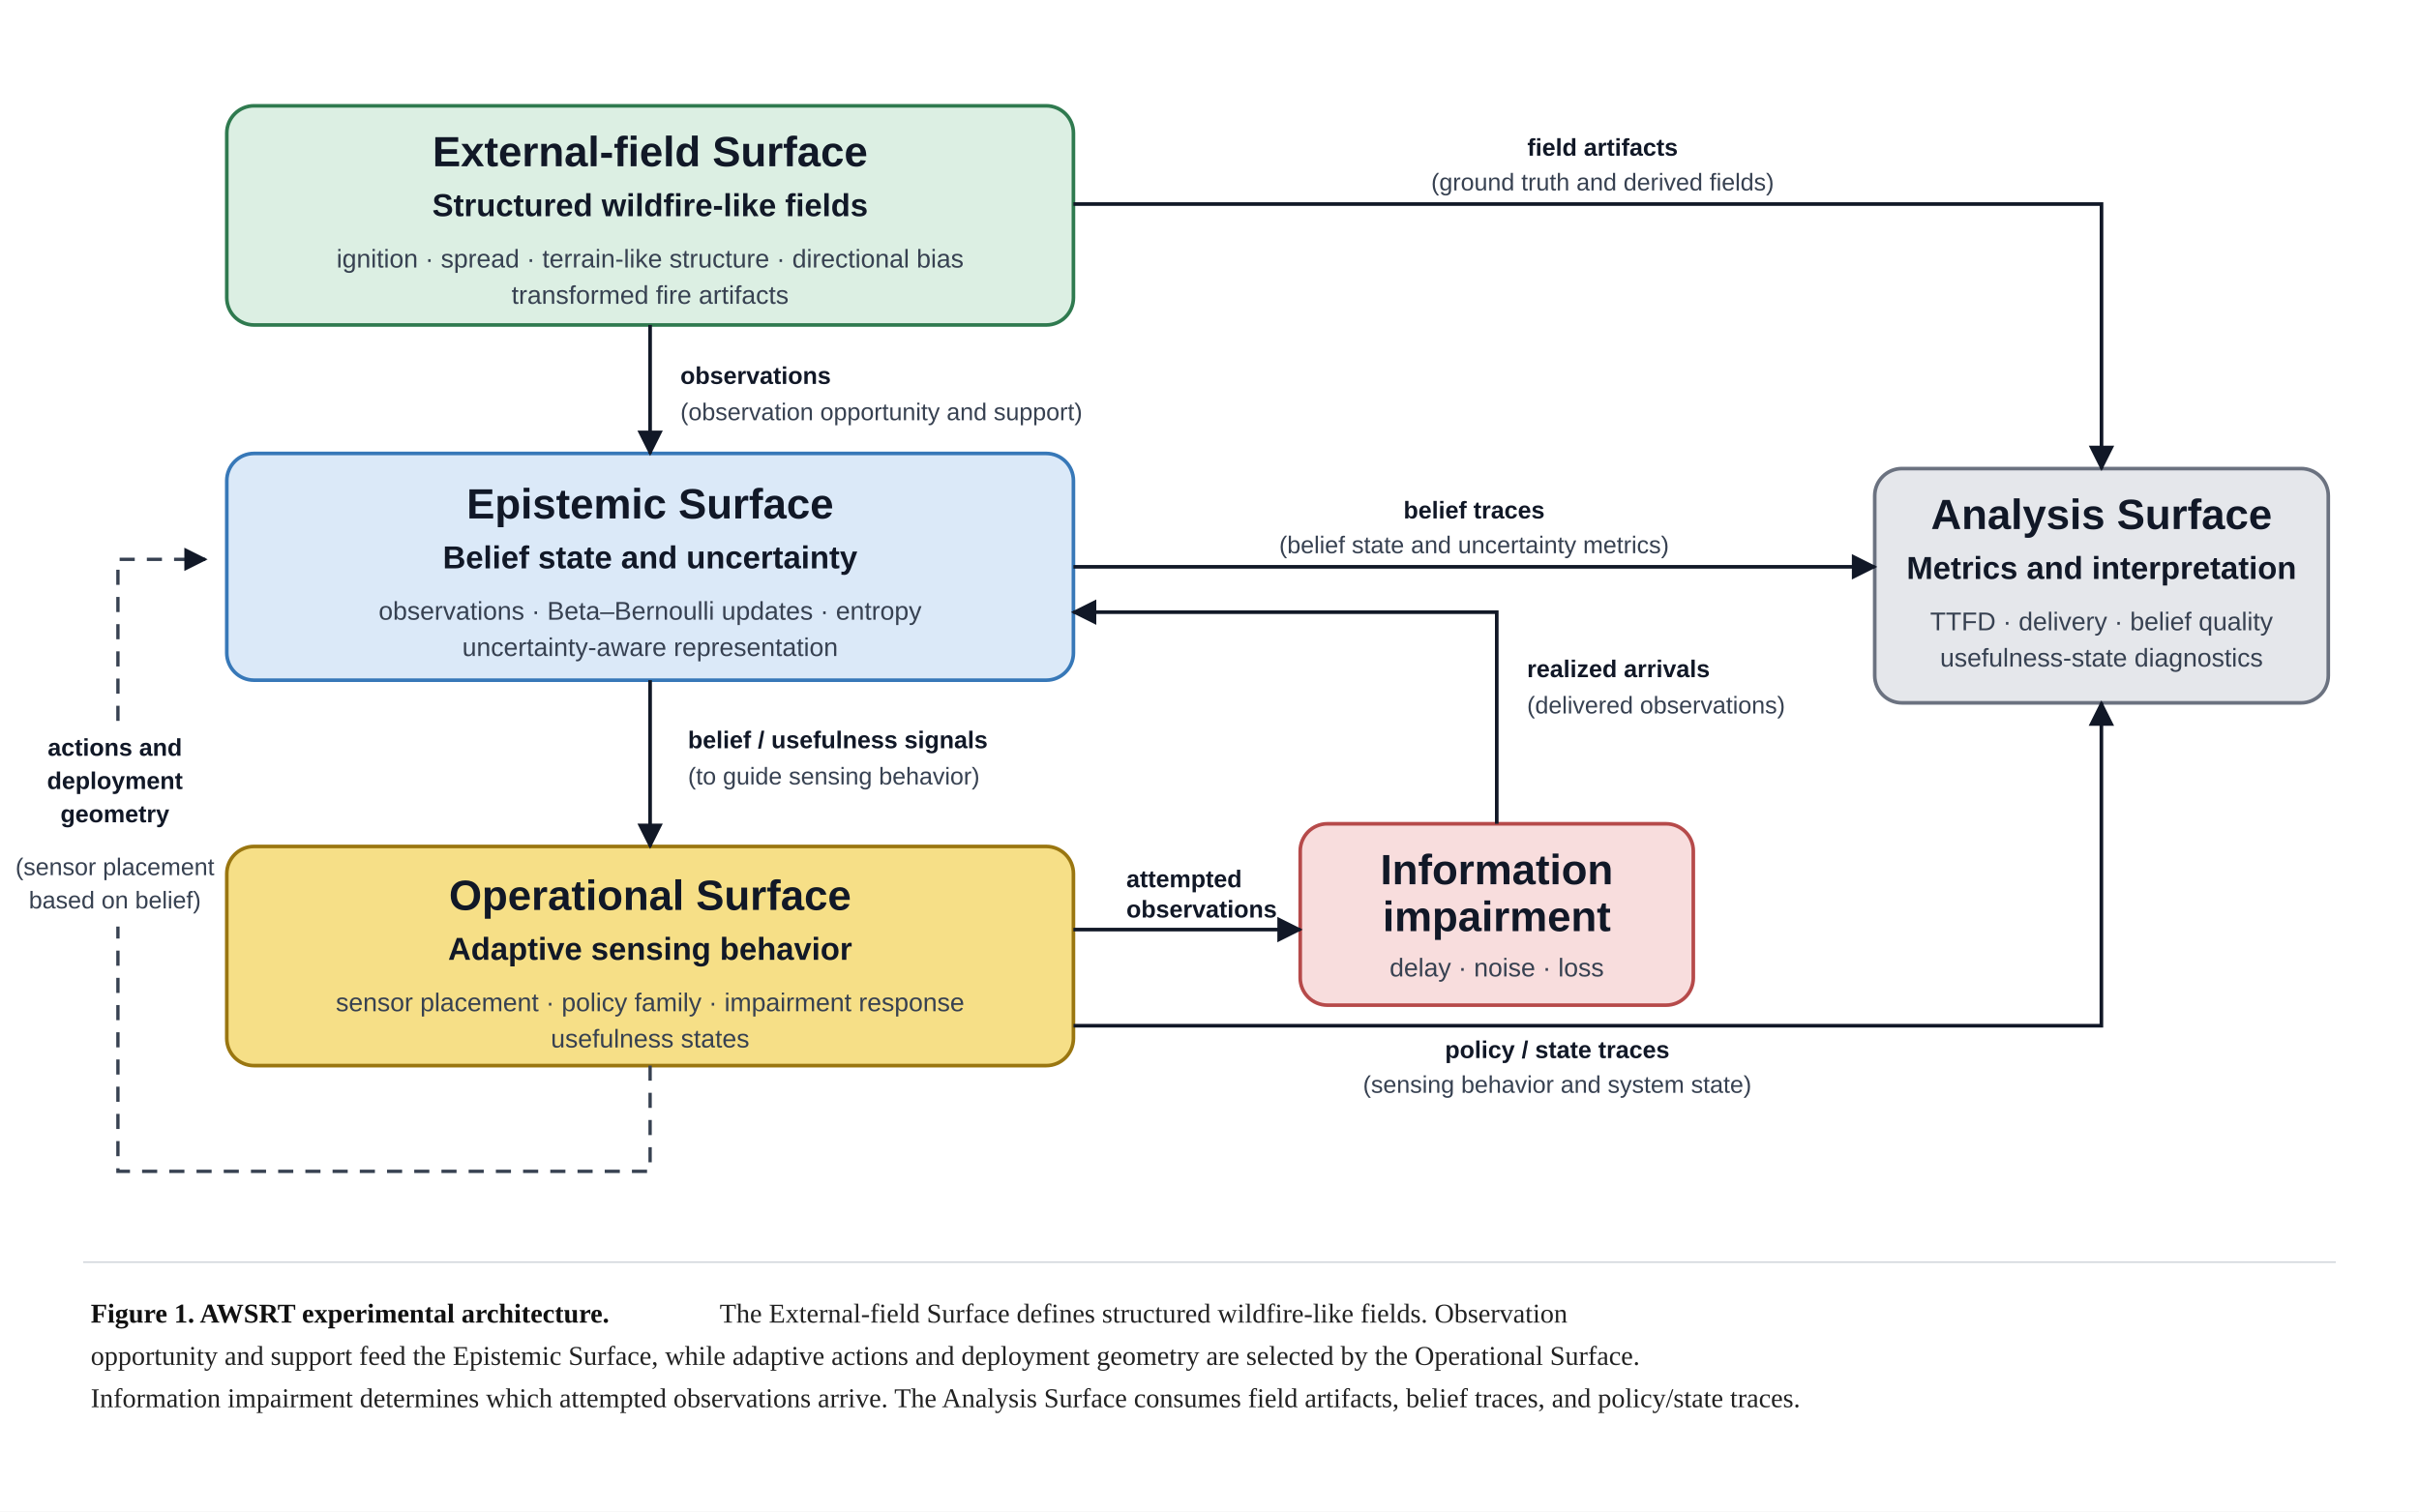
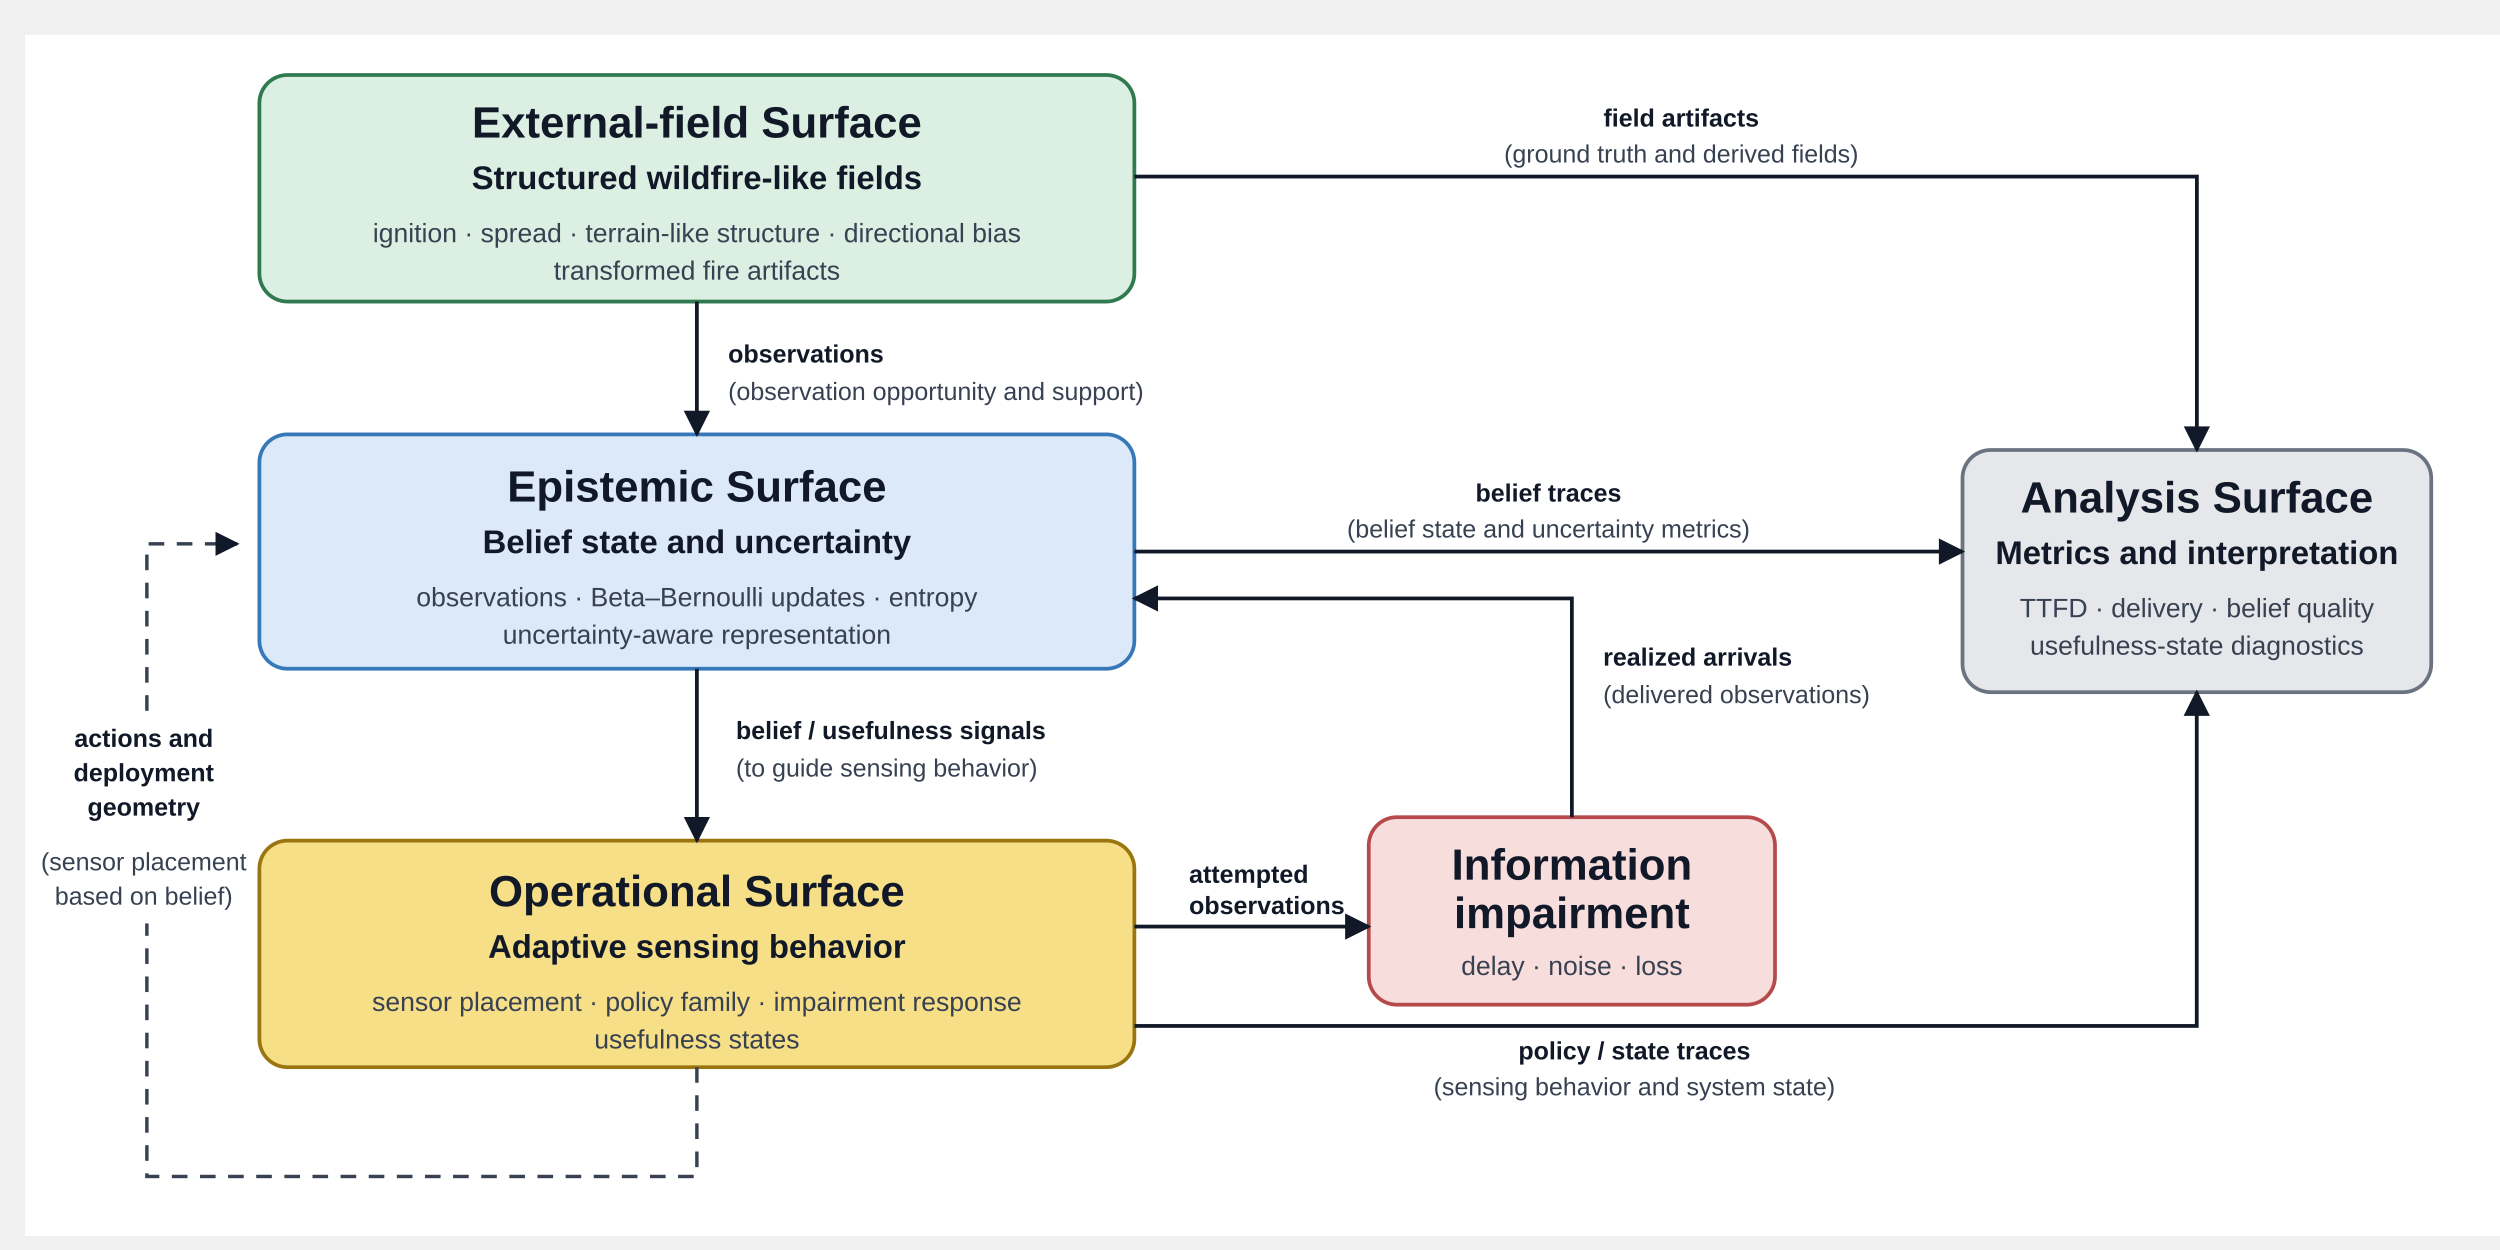
- <svg xmlns="http://www.w3.org/2000/svg" width="1600" height="1000" viewBox="0 0 1600 1000" version="1.1" id="svg43">
+ <svg xmlns="http://www.w3.org/2000/svg" width="1600" height="800" viewBox="0 0 1600 800" version="1.1" id="svg43">
  <defs id="defs1">
    <style id="style1">
      .box { stroke-width: 2.4; rx: 18; ry: 18; }
      .title { font-family: Arial, Helvetica, sans-serif; font-weight: 700; font-size: 28px; fill: #111827; }
      .subtitle { font-family: Arial, Helvetica, sans-serif; font-weight: 700; font-size: 21px; fill: #111827; }
      .body { font-family: Arial, Helvetica, sans-serif; font-size: 17px; fill: #374151; }
      .label { font-family: Arial, Helvetica, sans-serif; font-size: 16px; fill: #374151; }
      .labelb { font-family: Arial, Helvetica, sans-serif; font-weight: 700; font-size: 16px; fill: #111827; }
      .caption { font-family: Georgia, "Times New Roman", serif; font-size: 18px; fill: #222; }
      .captionb { font-family: Georgia, "Times New Roman", serif; font-size: 18px; font-weight: 700; fill: #111; }
      .arrow { stroke: #111827; stroke-width: 2.4; fill: none; marker-end: url(#arrow); }
      .dash { stroke: #374151; stroke-width: 2.2; fill: none; stroke-dasharray: 10 8; marker-end: url(#arrow); }
    </style>
    <marker id="arrow" viewBox="0 0 10 10" refX="9" refY="5" markerWidth="7" markerHeight="7" orient="auto-start-reverse">
-       <path d="M 0 0 L 10 5 L 0 10 z" fill="#111827" id="path1" />
+       <path d="M 0,0 10,5 0,10 Z" fill="#111827" id="path1" />
    </marker>
  </defs>
-   <rect x="0" y="0" width="1600" height="1000" fill="#ffffff" id="rect1" />
-   <rect class="box" x="150" y="70" width="560" height="145" fill="#dcefe3" stroke="#2f7a4f" id="rect2" />
-   <text class="title" x="430" y="110" text-anchor="middle" id="text2">External-field Surface</text>
-   <text class="subtitle" x="430" y="143" text-anchor="middle" id="text3">Structured wildfire-like fields</text>
-   <text class="body" x="430" y="177" text-anchor="middle" id="text4">ignition · spread · terrain-like structure · directional bias</text>
-   <text class="body" x="430" y="201" text-anchor="middle" id="text5">transformed fire artifacts</text>
-   <rect class="box" x="150" y="300" width="560" height="150" fill="#dbe9f8" stroke="#3778b8" id="rect5" />
-   <text class="title" x="430" y="343" text-anchor="middle" id="text6">Epistemic Surface</text>
-   <text class="subtitle" x="430" y="376" text-anchor="middle" id="text7">Belief state and uncertainty</text>
-   <text class="body" x="430" y="410" text-anchor="middle" id="text8">observations · Beta–Bernoulli updates · entropy</text>
-   <text class="body" x="430" y="434" text-anchor="middle" id="text9">uncertainty-aware representation</text>
-   <rect class="box" x="150" y="560" width="560" height="145" fill="#f6df87" stroke="#9a7610" id="rect9" />
-   <text class="title" x="430" y="602" text-anchor="middle" id="text10">Operational Surface</text>
-   <text class="subtitle" x="430" y="635" text-anchor="middle" id="text11">Adaptive sensing behavior</text>
-   <text class="body" x="430" y="669" text-anchor="middle" id="text12">sensor placement · policy family · impairment response</text>
-   <text class="body" x="430" y="693" text-anchor="middle" id="text13">usefulness states</text>
-   <rect class="box" x="860" y="545" width="260" height="120" fill="#f8dddd" stroke="#b64a4a" id="rect13" />
-   <text class="title" x="990" y="585" text-anchor="middle" id="text14">Information</text>
-   <text class="title" x="990" y="616" text-anchor="middle" id="text15">impairment</text>
-   <text class="body" x="990" y="646" text-anchor="middle" id="text16">delay · noise · loss</text>
-   <rect class="box" x="1240" y="310" width="300" height="155" fill="#e5e7eb" stroke="#6b7280" id="rect16" />
-   <text class="title" x="1390" y="350" text-anchor="middle" id="text17">Analysis Surface</text>
-   <text class="subtitle" x="1390" y="383" text-anchor="middle" id="text18">Metrics and interpretation</text>
-   <text class="body" x="1390" y="417" text-anchor="middle" id="text19">TTFD · delivery · belief quality</text>
-   <text class="body" x="1390" y="441" text-anchor="middle" id="text20">usefulness-state diagnostics</text>
-   <path class="arrow" d="M430 215 L430 300" id="path20" />
-   <text class="labelb" x="450" y="254" id="text21">observations</text>
-   <text class="label" x="450" y="278" id="text22">(observation opportunity and support)</text>
-   <path class="arrow" d="M430 450 L430 560" id="path22" />
-   <text class="labelb" x="455" y="495" id="text23">belief / usefulness signals</text>
-   <text class="label" x="455" y="519" id="text24">(to guide sensing behavior)</text>
-   <path class="arrow" d="M710 615 L860 615" id="path24" />
-   <text class="labelb" x="745" y="587" id="text25">attempted</text>
-   <text class="labelb" x="745" y="607" id="text26">observations</text>
-   <path class="arrow" d="M990 545 L990 405 L710 405" id="path26" />
-   <text class="labelb" x="1010" y="448" id="text27">realized arrivals</text>
-   <text class="label" x="1010" y="472" id="text28">(delivered observations)</text>
-   <path class="dash" d="m 430.001,704.964 v 69.981 H 78.001 V 370.053 h 57.791" id="path28" />
-   <rect style="opacity:1;fill:#ffffff;fill-opacity:1;stroke:none;stroke-width:0.906;stroke-linecap:round;stroke-linejoin:round;stroke-miterlimit:7.4;stroke-dasharray:2.719, 2.719;stroke-opacity:0.75" id="rect43" width="138" height="133.432" x="7" y="479.568" />
-   <text class="labelb" x="76" y="500" text-anchor="middle" id="text29">actions and</text>
-   <text class="labelb" x="76" y="522" text-anchor="middle" id="text30">deployment</text>
-   <text class="labelb" x="76" y="544" text-anchor="middle" id="text31">geometry</text>
-   <text class="label" x="76" y="579" text-anchor="middle" id="text32">(sensor placement</text>
-   <text class="label" x="76" y="601" text-anchor="middle" id="text33">based on belief)</text>
-   <path class="arrow" d="M710 135 L1390 135 L1390 310" id="path33" />
-   <text class="labelb" x="1060" y="103" text-anchor="middle" id="text34">field artifacts</text>
-   <text class="label" x="1060" y="126" text-anchor="middle" id="text35">(ground truth and derived fields)</text>
-   <path class="arrow" d="M710 375 L1240 375" id="path35" />
-   <text class="labelb" x="975" y="343" text-anchor="middle" id="text36">belief traces</text>
-   <text class="label" x="975" y="366" text-anchor="middle" id="text37">(belief state and uncertainty metrics)</text>
-   <path class="arrow" d="m 710.082,678.602 h 679.837 v -213.573" id="path37" />
-   <text class="labelb" x="1030" y="700" text-anchor="middle" id="text38">policy / state traces</text>
-   <text class="label" x="1030" y="723" text-anchor="middle" id="text39">(sensing behavior and system state)</text>
-   <line x1="55" y1="835" x2="1545" y2="835" stroke="#d1d5db" stroke-width="1" id="line39" />
-   <text class="captionb" x="60" y="875" id="text40">Figure 1. AWSRT experimental architecture.</text>
-   <text class="caption" x="476" y="875" id="text41">The External-field Surface defines structured wildfire-like fields. Observation</text>
-   <text class="caption" x="60" y="903" id="text42">opportunity and support feed the Epistemic Surface, while adaptive actions and deployment geometry are selected by the Operational Surface.</text>
-   <text class="caption" x="60" y="931" id="text43">Information impairment determines which attempted observations arrive. The Analysis Surface consumes field artifacts, belief traces, and policy/state traces.</text>
+   <rect x="16" y="22.194" width="1584" height="768.831" fill="#ffffff" id="rect1" style="stroke-width:0.872" />
+   <rect class="box" x="166" y="48" width="560" height="145" fill="#dcefe3" stroke="#2f7a4f" id="rect2" />
+   <text class="title" x="446" y="88" text-anchor="middle" id="text2">External-field Surface</text>
+   <text class="subtitle" x="446" y="121" text-anchor="middle" id="text3">Structured wildfire-like fields</text>
+   <text class="body" x="446" y="155" text-anchor="middle" id="text4">ignition · spread · terrain-like structure · directional bias</text>
+   <text class="body" x="446" y="179" text-anchor="middle" id="text5">transformed fire artifacts</text>
+   <rect class="box" x="166" y="278" width="560" height="150" fill="#dbe9f8" stroke="#3778b8" id="rect5" />
+   <text class="title" x="446" y="321" text-anchor="middle" id="text6">Epistemic Surface</text>
+   <text class="subtitle" x="446" y="354" text-anchor="middle" id="text7">Belief state and uncertainty</text>
+   <text class="body" x="446" y="388" text-anchor="middle" id="text8">observations · Beta–Bernoulli updates · entropy</text>
+   <text class="body" x="446" y="412" text-anchor="middle" id="text9">uncertainty-aware representation</text>
+   <rect class="box" x="166" y="538" width="560" height="145" fill="#f6df87" stroke="#9a7610" id="rect9" />
+   <text class="title" x="446" y="580" text-anchor="middle" id="text10">Operational Surface</text>
+   <text class="subtitle" x="446" y="613" text-anchor="middle" id="text11">Adaptive sensing behavior</text>
+   <text class="body" x="446" y="647" text-anchor="middle" id="text12">sensor placement · policy family · impairment response</text>
+   <text class="body" x="446" y="671" text-anchor="middle" id="text13">usefulness states</text>
+   <rect class="box" x="876" y="523" width="260" height="120" fill="#f8dddd" stroke="#b64a4a" id="rect13" />
+   <text class="title" x="1006" y="563" text-anchor="middle" id="text14">Information</text>
+   <text class="title" x="1006" y="594" text-anchor="middle" id="text15">impairment</text>
+   <text class="body" x="1006" y="624" text-anchor="middle" id="text16">delay · noise · loss</text>
+   <rect class="box" x="1256" y="288" width="300" height="155" fill="#e5e7eb" stroke="#6b7280" id="rect16" />
+   <text class="title" x="1406" y="328" text-anchor="middle" id="text17">Analysis Surface</text>
+   <text class="subtitle" x="1406" y="361" text-anchor="middle" id="text18">Metrics and interpretation</text>
+   <text class="body" x="1406" y="395" text-anchor="middle" id="text19">TTFD · delivery · belief quality</text>
+   <text class="body" x="1406" y="419" text-anchor="middle" id="text20">usefulness-state diagnostics</text>
+   <path class="arrow" d="m 446,193 v 85" id="path20" />
+   <text class="labelb" x="466" y="232" id="text21">observations</text>
+   <text class="label" x="466" y="256" id="text22">(observation opportunity and support)</text>
+   <path class="arrow" d="M 446,428 V 538" id="path22" />
+   <text class="labelb" x="471" y="473" id="text23">belief / usefulness signals</text>
+   <text class="label" x="471" y="497" id="text24">(to guide sensing behavior)</text>
+   <path class="arrow" d="M 726,593 H 876" id="path24" />
+   <text class="labelb" x="761" y="565" id="text25">attempted</text>
+   <text class="labelb" x="761" y="585" id="text26">observations</text>
+   <path class="arrow" d="M 1006,523 V 383 H 726" id="path26" />
+   <text class="labelb" x="1026" y="426" id="text27">realized arrivals</text>
+   <text class="label" x="1026" y="450" id="text28">(delivered observations)</text>
+   <path class="dash" d="m 446.001,682.964 v 69.981 H 94.001 V 348.053 h 57.791" id="path28" />
+   <rect style="opacity:1;fill:#ffffff;fill-opacity:1;stroke:none;stroke-width:0.906;stroke-linecap:round;stroke-linejoin:round;stroke-miterlimit:7.4;stroke-dasharray:2.719, 2.719;stroke-opacity:0.75" id="rect43" width="138" height="133.432" x="23" y="457.568" />
+   <text class="labelb" x="92" y="478" text-anchor="middle" id="text29">actions and</text>
+   <text class="labelb" x="92" y="500" text-anchor="middle" id="text30">deployment</text>
+   <text class="labelb" x="92" y="522" text-anchor="middle" id="text31">geometry</text>
+   <text class="label" x="92" y="557" text-anchor="middle" id="text32">(sensor placement</text>
+   <text class="label" x="92" y="579" text-anchor="middle" id="text33">based on belief)</text>
+   <path class="arrow" d="m 726,113 h 680 v 175" id="path33" />
+   <text class="labelb" x="1076" y="81" text-anchor="middle" id="text34">field artifacts</text>
+   <text class="label" x="1076" y="104" text-anchor="middle" id="text35">(ground truth and derived fields)</text>
+   <path class="arrow" d="m 726,353 h 530" id="path35" />
+   <text class="labelb" x="991" y="321" text-anchor="middle" id="text36">belief traces</text>
+   <text class="label" x="991" y="344" text-anchor="middle" id="text37">(belief state and uncertainty metrics)</text>
+   <path class="arrow" d="m 726.082,656.602 h 679.837 v -213.573" id="path37" />
+   <text class="labelb" x="1046" y="678" text-anchor="middle" id="text38">policy / state traces</text>
+   <text class="label" x="1046" y="701" text-anchor="middle" id="text39">(sensing behavior and system state)</text>
</svg>
